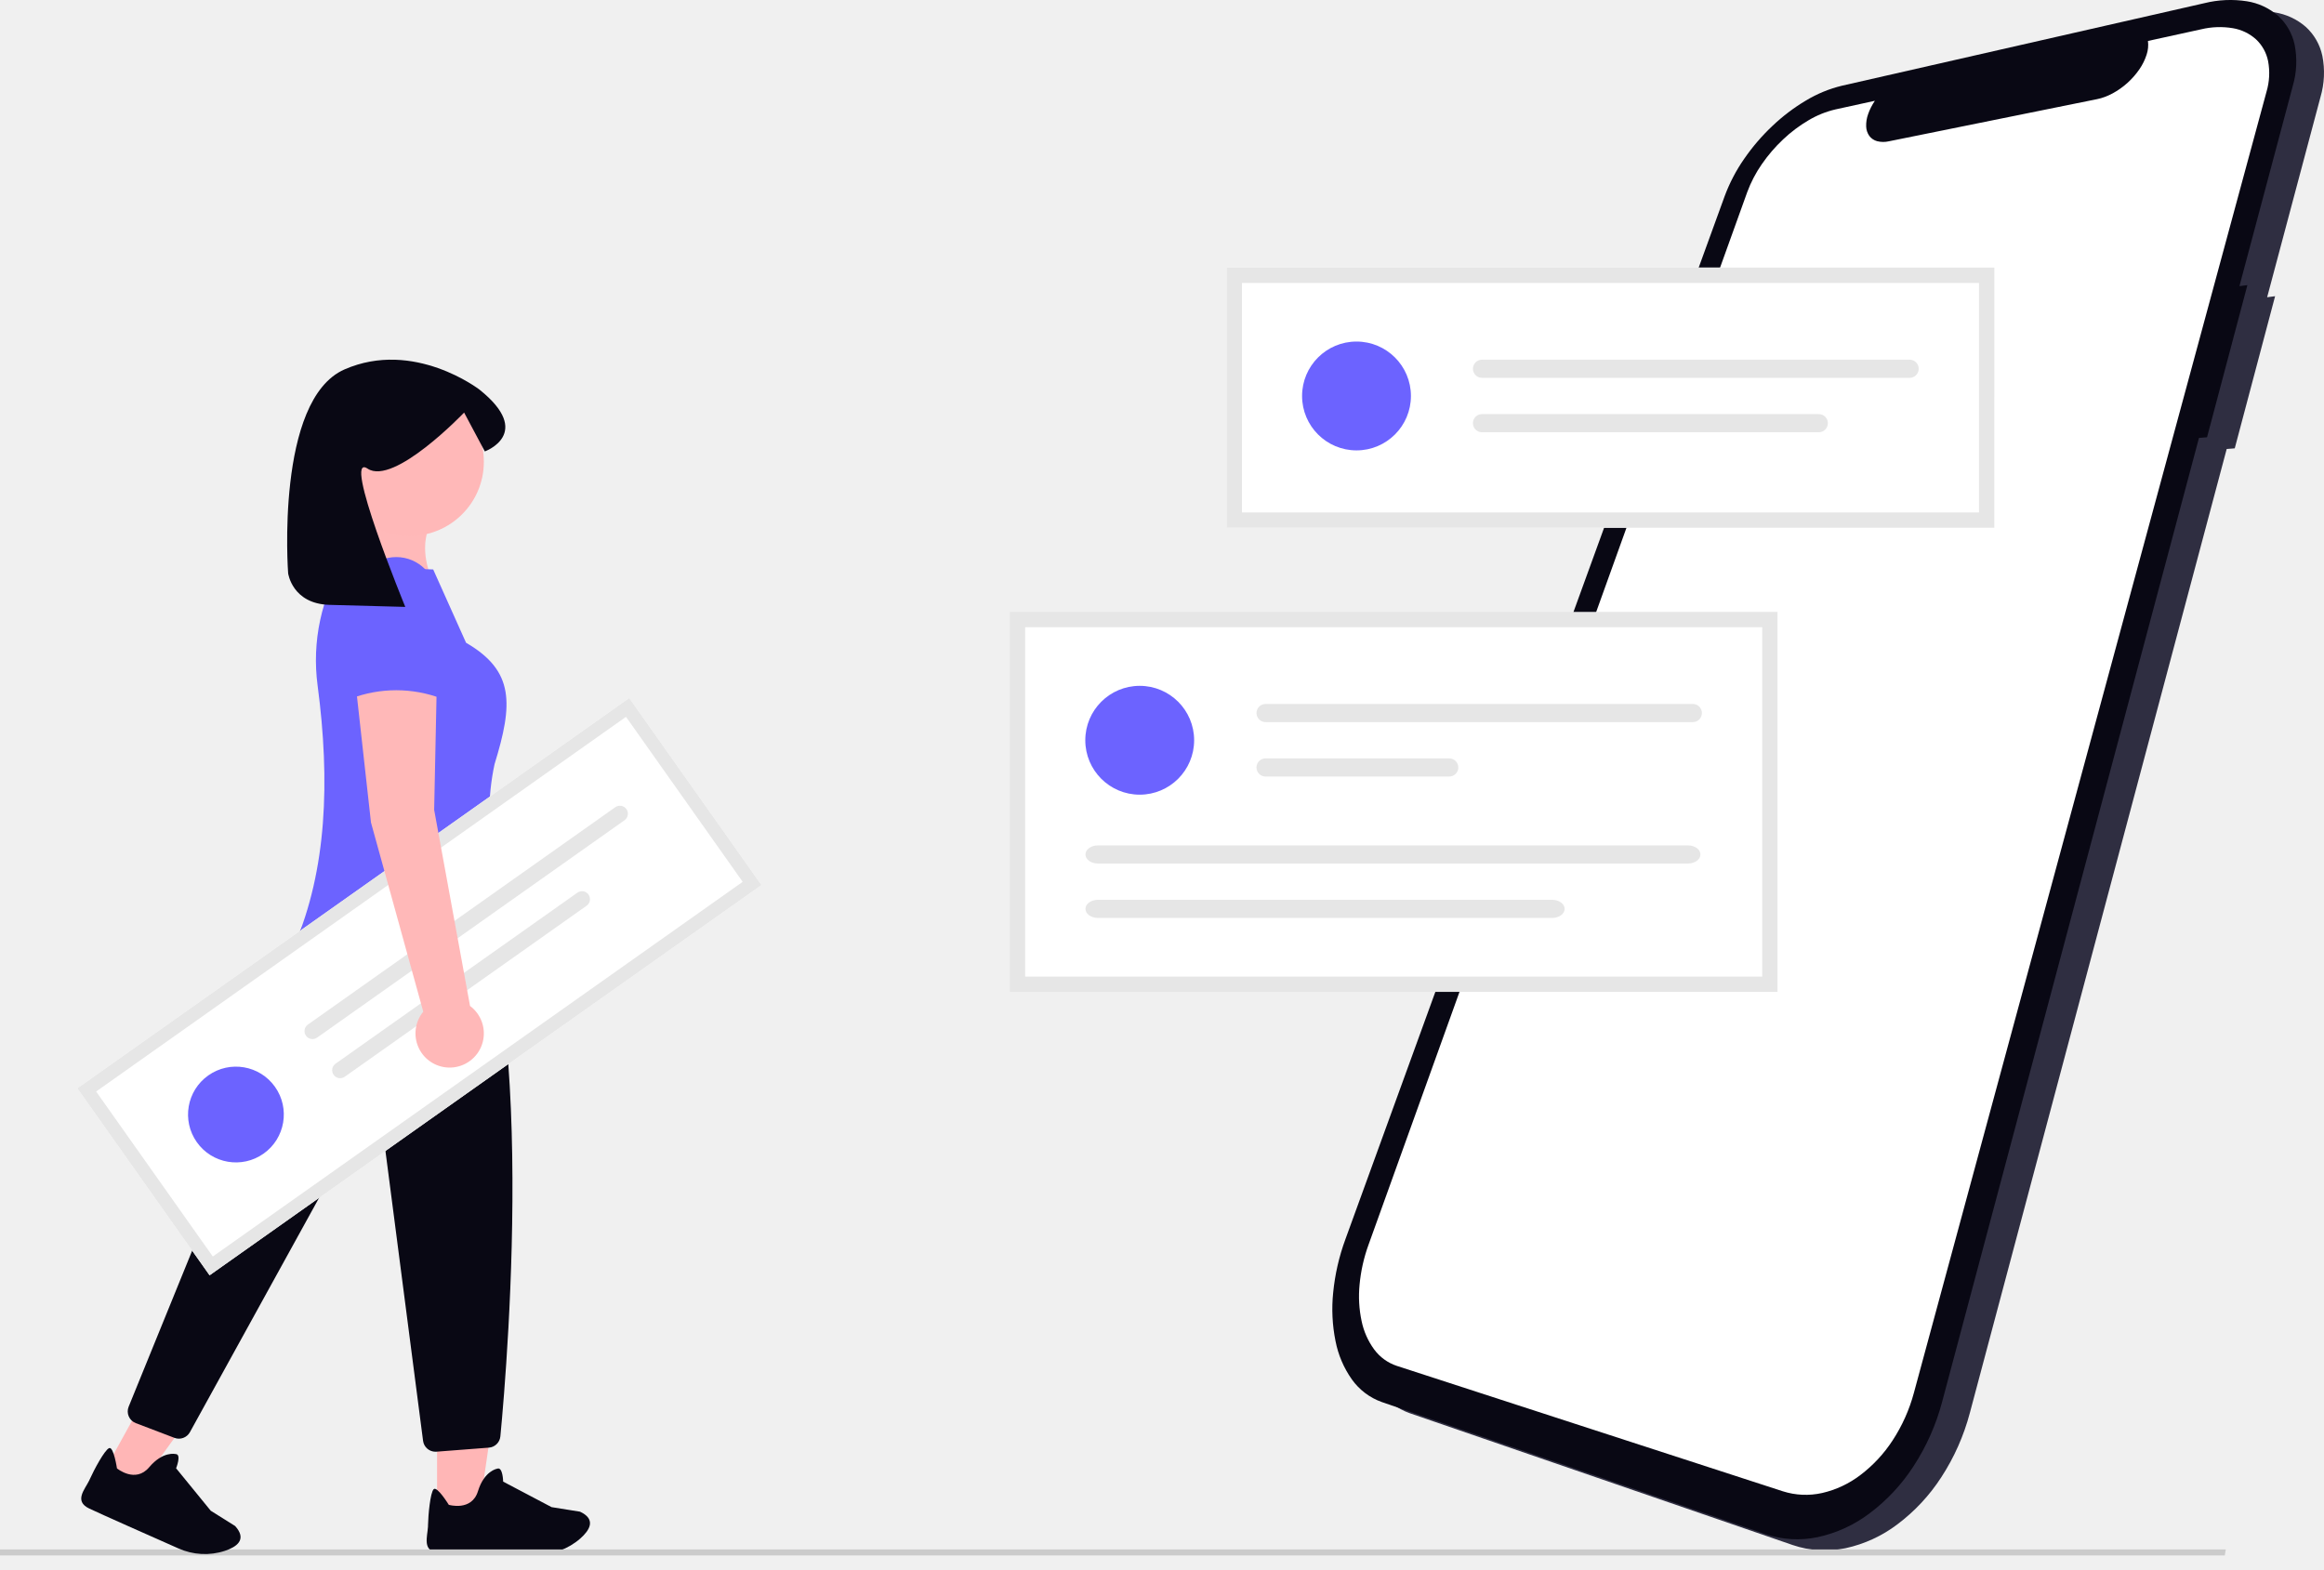
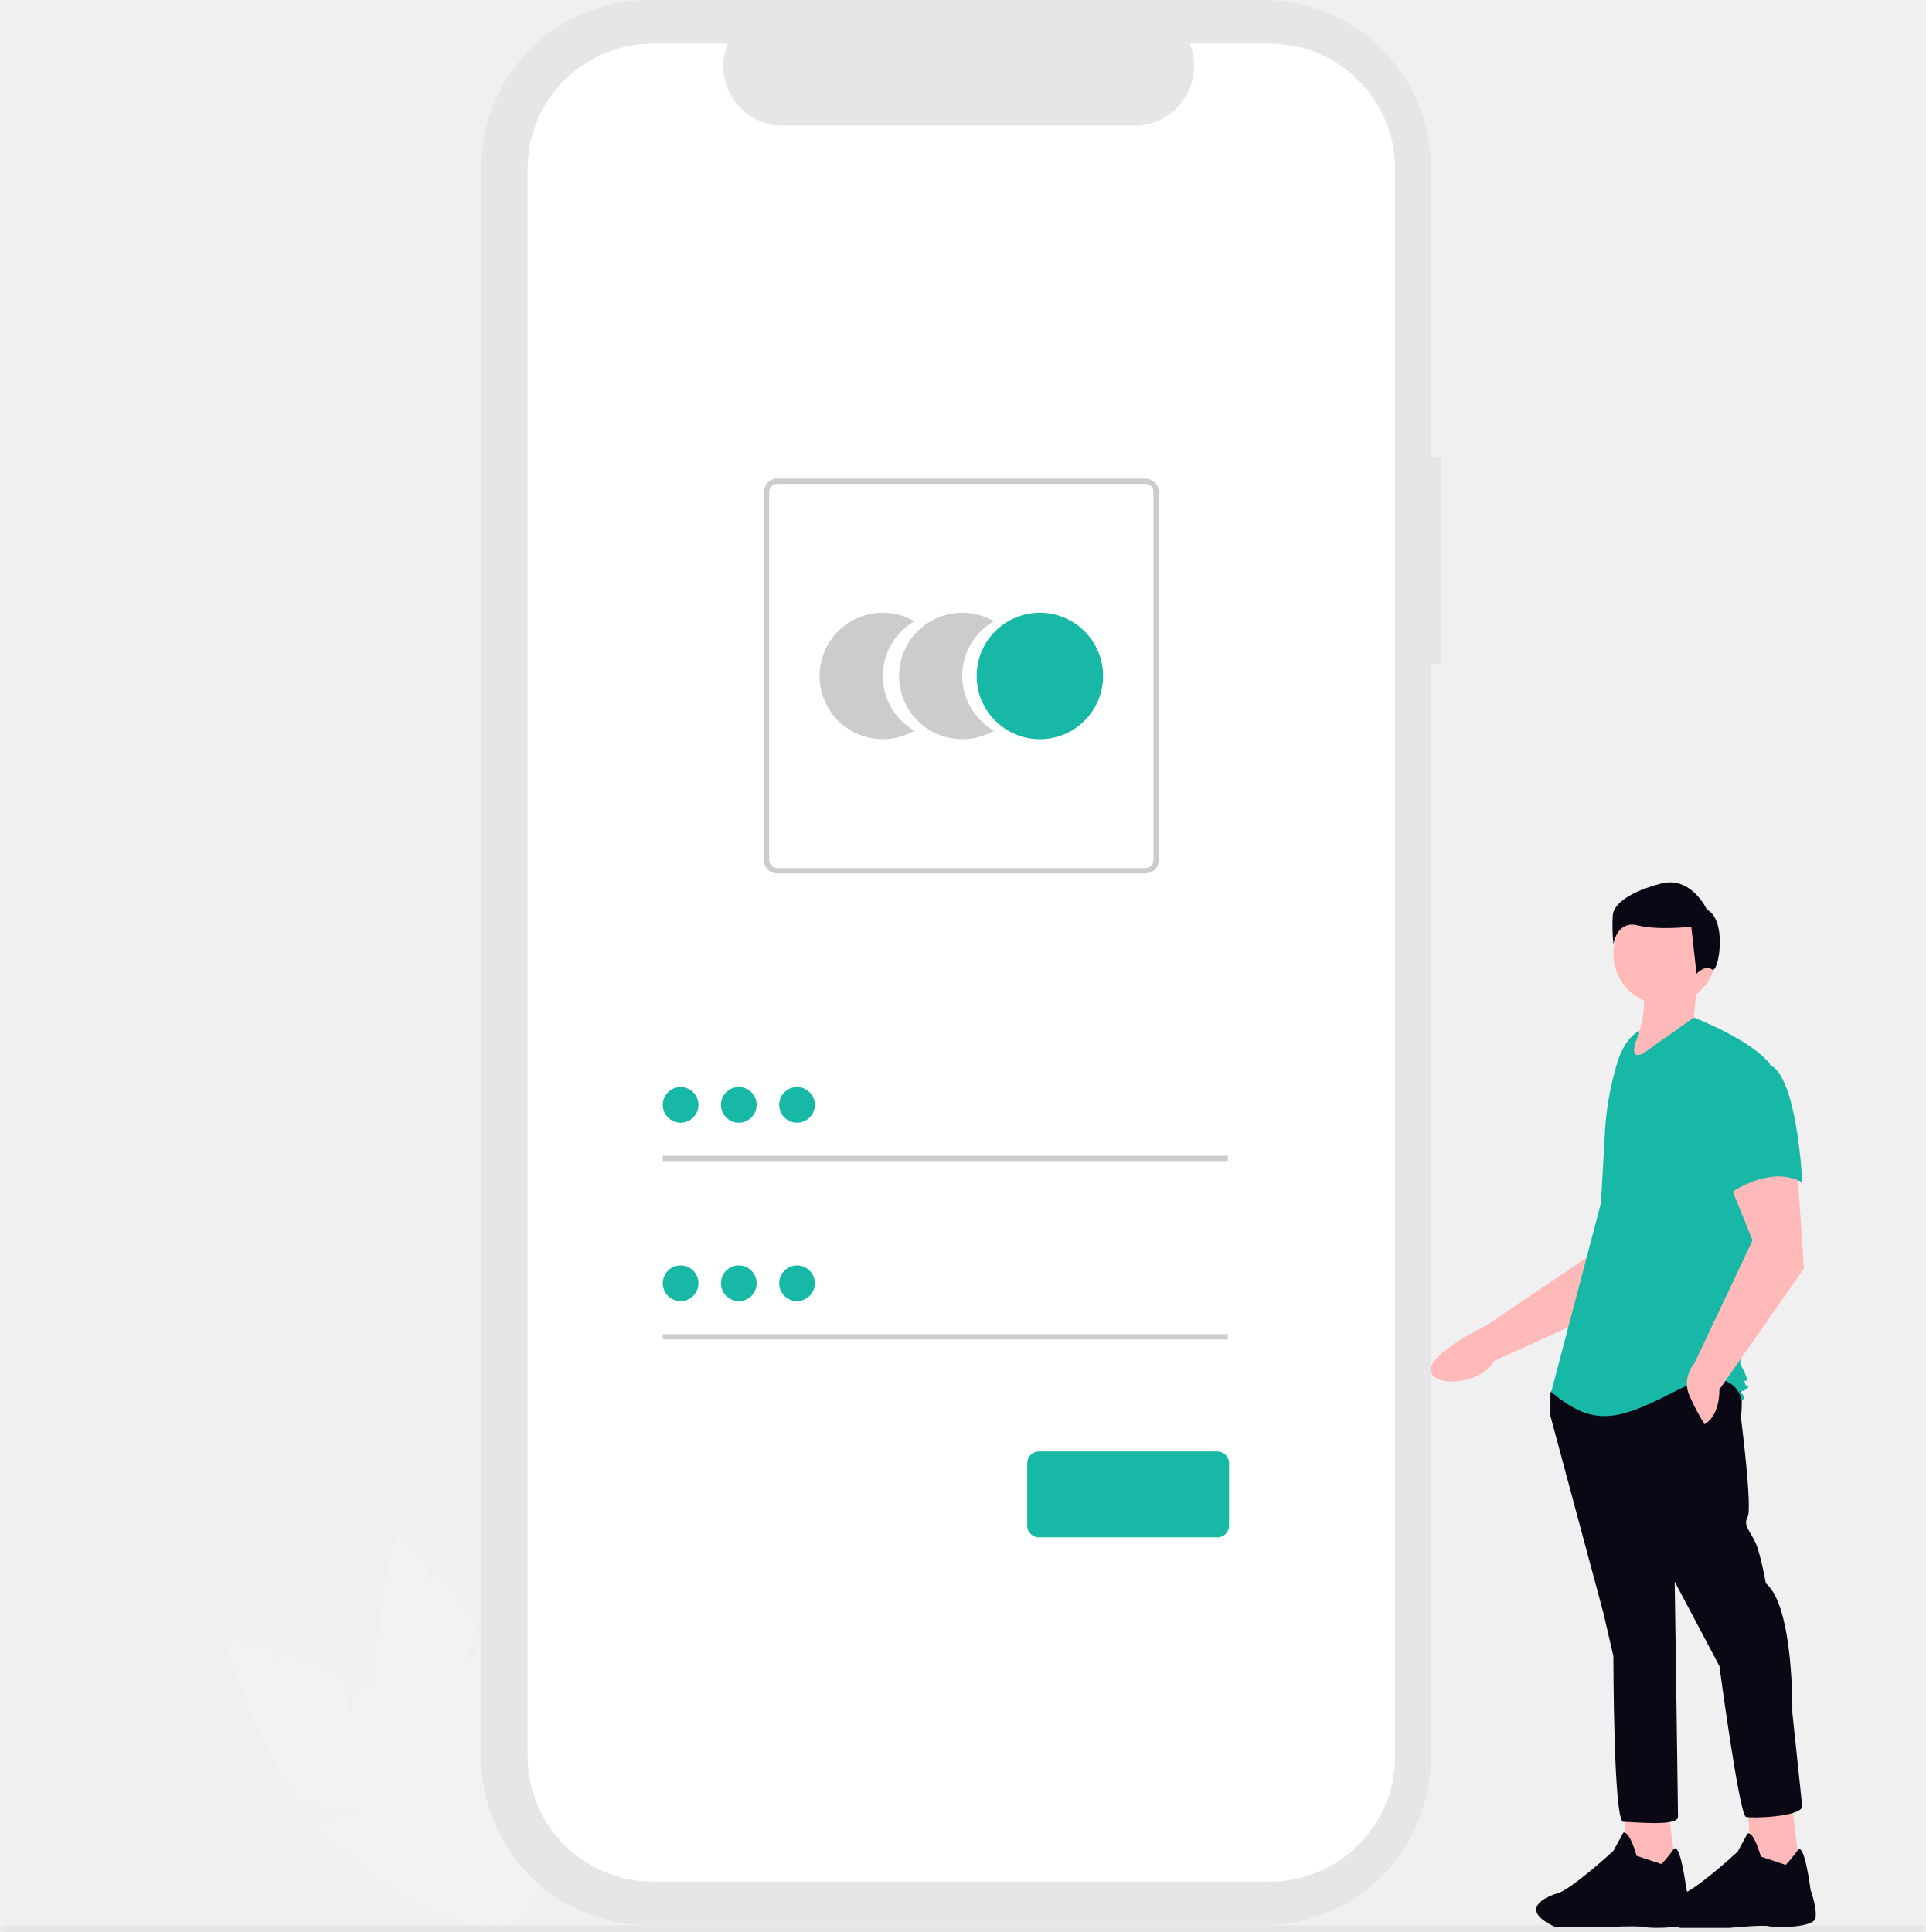
- <svg xmlns="http://www.w3.org/2000/svg" width="800.604" height="540.622" viewBox="0 0 800.604 540.622">
-   <g id="Group_287" data-name="Group 287" transform="translate(-571.501 -259.359)">
-     <path id="Path_1240" data-name="Path 1240" d="M0,14.366,23.124,0l6.154,25.631-17.343,6.04C11.232,24.951,7.086,19.232,0,14.366Z" transform="translate(713.669 473.17) rotate(-149)" fill="#ffb9b9" />
-     <path id="Path_1" data-name="Path 1" d="M1017.467,271.587l-2.741.356,18.379-68.979a29.776,29.776,0,0,0,.642-14.181,18.719,18.719,0,0,0-5.716-9.991,21.4,21.4,0,0,0-10.765-5,37.038,37.038,0,0,0-14.585.653h0L877.774,202.894a44.108,44.108,0,0,0-12.374,5.091,64.892,64.892,0,0,0-11.585,8.784,70.813,70.813,0,0,0-9.7,11.311,57.657,57.657,0,0,0-6.7,12.8h0L706.727,600.34a74.225,74.225,0,0,0-4.2,18.341,55.657,55.657,0,0,0,.8,16.665,34.239,34.239,0,0,0,5.641,13.243,21.518,21.518,0,0,0,10.351,7.808h0L851.291,701.83a34.36,34.36,0,0,0,18.214,1.085,45.622,45.622,0,0,0,17.849-8.219,63.21,63.21,0,0,0,15.068-16.148,76.146,76.146,0,0,0,9.892-22.255h0l88.478-332.067,2.776-.222Z" transform="translate(337.791 89.819)" fill="#2f2e41" />
-     <path id="Path_1-2" data-name="Path 1" d="M1007.467,267.587l-2.741.356,18.379-68.979a29.778,29.778,0,0,0,.643-14.181,18.718,18.718,0,0,0-5.716-9.991,21.4,21.4,0,0,0-10.765-5,37.037,37.037,0,0,0-14.585.653h0L867.774,198.894a44.108,44.108,0,0,0-12.374,5.091,64.893,64.893,0,0,0-11.585,8.784,70.818,70.818,0,0,0-9.7,11.311,57.653,57.653,0,0,0-6.7,12.8h0L696.727,596.34a74.224,74.224,0,0,0-4.2,18.341,55.655,55.655,0,0,0,.8,16.665,34.239,34.239,0,0,0,5.641,13.243,21.517,21.517,0,0,0,10.351,7.808h0L841.291,697.83a34.36,34.36,0,0,0,18.214,1.085,45.621,45.621,0,0,0,17.849-8.219,63.209,63.209,0,0,0,15.068-16.148,76.146,76.146,0,0,0,9.892-22.255h0l88.478-332.067,2.776-.222Z" transform="translate(338.244 90)" fill="#090814" />
-     <path id="Path_2" data-name="Path 2" d="M992.012,179.891l-18.361,4.022a10.709,10.709,0,0,1-.463,4.721,19.1,19.1,0,0,1-2.462,5,26.535,26.535,0,0,1-9.293,8.363q-.668.355-1.332.656t-1.327.546q-.661.245-1.313.433t-1.289.317l-71.787,14.536a8.518,8.518,0,0,1-4.043-.046,4.965,4.965,0,0,1-2.673-1.8,5.926,5.926,0,0,1-1.09-3.227,11.379,11.379,0,0,1,.688-4.343q.191-.562.435-1.132t.533-1.14q.286-.573.625-1.14t.715-1.133L865.982,207.5a32.648,32.648,0,0,0-9.3,3.762,48.339,48.339,0,0,0-8.742,6.588,52.885,52.885,0,0,0-7.323,8.528,42.945,42.945,0,0,0-5.027,9.65L705.151,598.609a55.2,55.2,0,0,0-3.1,13.823,41.075,41.075,0,0,0,.7,12.469,25.156,25.156,0,0,0,4.332,9.8,15.963,15.963,0,0,0,7.8,5.666h0L847.828,683.56a25.874,25.874,0,0,0,13.563.608,34.351,34.351,0,0,0,13.185-6.186,47.293,47.293,0,0,0,11.106-11.934,56.8,56.8,0,0,0,7.339-16.4h0l121.468-448.235a22.457,22.457,0,0,0,.551-10.546,14.077,14.077,0,0,0-4.16-7.511,15.858,15.858,0,0,0-7.965-3.839A27.35,27.35,0,0,0,992.012,179.891Z" transform="translate(337.808 89.557)" fill="#fff" />
-     <path id="Path_4939" data-name="Path 4939" d="M918.556,355.543H654.1V265.926h264.46Z" transform="translate(339.97 85.63)" fill="#fff" />
-     <rect id="Rectangle_954" data-name="Rectangle 954" width="259.188" height="125.64" transform="translate(922.019 472.802)" fill="#fff" />
-     <circle id="Ellipse_847" data-name="Ellipse 847" cx="18.748" cy="18.748" r="18.748" transform="translate(945.378 495.64)" fill="#6c63ff" />
-     <path id="Path_4940" data-name="Path 4940" d="M667.941,423.385a3.125,3.125,0,0,0,0,6.249H815.247a3.125,3.125,0,0,0,0-6.249Z" transform="translate(339.484 78.504)" fill="#e6e6e6" />
-     <path id="Path_4941" data-name="Path 4941" d="M667.941,443.022a3.125,3.125,0,0,0-.013,6.249h63.4a3.125,3.125,0,0,0,0-6.249Z" transform="translate(339.485 77.615)" fill="#e6e6e6" />
-     <path id="Path_4942" data-name="Path 4942" d="M607.471,474.415c-2.377,0-4.311,1.4-4.311,3.125s1.934,3.125,4.311,3.125H810.708c2.377,0,4.311-1.4,4.311-3.125s-1.934-3.125-4.311-3.125Z" transform="translate(342.275 76.194)" fill="#e6e6e6" />
-     <path id="Path_4943" data-name="Path 4943" d="M607.471,494.052c-2.377,0-4.311,1.4-4.311,3.125s1.934,3.125,4.311,3.125H763.926c2.377,0,4.311-1.4,4.311-3.125s-1.934-3.125-4.311-3.125Z" transform="translate(342.275 75.305)" fill="#e6e6e6" />
-     <path id="Path_4944" data-name="Path 4944" d="M840.334,521.072H575.874V390.16h264.46ZM581.146,515.8H835.063V395.431H581.146Z" transform="translate(343.51 80.007)" fill="#e6e6e6" />
-     <circle id="Ellipse_848" data-name="Ellipse 848" cx="18.748" cy="18.748" r="18.748" transform="translate(1020.06 377.028)" fill="#6c63ff" />
-     <path id="Path_4945" data-name="Path 4945" d="M746.162,299.151a3.125,3.125,0,1,0,0,6.249H893.469a3.125,3.125,0,0,0,0-6.249Z" transform="translate(335.944 84.126)" fill="#e6e6e6" />
-     <path id="Path_4946" data-name="Path 4946" d="M746.162,318.788a3.125,3.125,0,1,0-.013,6.249h115.91a3.125,3.125,0,1,0,0-6.249Z" transform="translate(335.945 83.237)" fill="#e6e6e6" />
-     <path id="Path_4947" data-name="Path 4947" d="M918.556,355.543H654.1V265.926h264.46Zm-259.188-5.272H913.284V271.2H659.367Z" transform="translate(339.97 85.63)" fill="#e6e6e6" />
-     <path id="Path_4948" data-name="Path 4948" d="M239.685,539.4h13.836l6.582-45.276H239.682Z" transform="translate(482.379 245.226)" fill="#ffb6b6" />
-     <path id="Path_4950" data-name="Path 4950" d="M100.06,524.087l10.767,5.9L138.782,491.4,122.892,482.7Z" transform="translate(504.63 247.047)" fill="#ffb6b6" />
-     <path id="Path_4952" data-name="Path 4952" d="M366.075,647.059a4.308,4.308,0,0,1-4.269-3.754l-14.68-113.12a2.394,2.394,0,0,0-4.47-.848l-61.179,111a4.332,4.332,0,0,1-5.307,1.948L262.836,637.2a4.308,4.308,0,0,1-2.457-5.65l42.38-104.109a3.319,3.319,0,0,0,.216-.825c5.74-44.428,20.345-67.022,24.684-72.888a3.336,3.336,0,0,0,.475-3.038l-.6-1.79a4.306,4.306,0,0,1,.829-4.191c15.636-17.81,42.89-8.091,43.163-7.991l.137.05.086.117c30.559,41.909,19.26,178.03,16.685,204.892a4.3,4.3,0,0,1-3.958,3.877l-18.07,1.391C366.3,647.055,366.186,647.059,366.075,647.059Z" transform="translate(355.44 112.441)" fill="#090814" />
-     <path id="Path_2634" data-name="Path 2634" d="M263.266,805.18a22.184,22.184,0,0,1-15.047,5.481c-10.19-.149-29.228-.454-33.648-.642-5.915-.266-3.953-5.426-3.762-8.981v-.352c.069-3.563.766-11.283,1.946-12.489s5.217,5.371,5.217,5.371,7.883,2.349,10.052-4.7,6.573-7.728,6.573-7.728c2-.885,2.1,4.432,2.1,4.432l16.686,8.793,9.791,1.566c.314.149.6.3.866.446C268.468,798.916,266.506,802.315,263.266,805.18Z" transform="translate(508.137 -15.776)" fill="#090814" />
-     <ellipse id="Ellipse_849" data-name="Ellipse 849" cx="25.538" cy="25.538" rx="25.538" ry="25.538" transform="translate(687.106 392.938)" fill="#ffb8b8" />
-     <path id="Path_4953" data-name="Path 4953" d="M328.274,454.952l76.867,7c-6.7-23.3-12.842-46.524-7.837-69.66,6.355-20.656,6.946-32.1-9.819-41.826l-11.32-25.252-20.487-.745-9.99-2.738a65.785,65.785,0,0,0-9.337,43.5C340.695,398.164,339.522,428.725,328.274,454.952Z" transform="translate(344.569 130.331)" fill="#6c63ff" />
-     <path id="Path_4955" data-name="Path 4955" d="M766.42,561.183H0V559.1H766.769Z" transform="translate(571.501 234.056)" fill="#cbcbcb" />
-     <path id="Path_4956" data-name="Path 4956" d="M475.093,443,284.974,577.443l-45.559-64.426L429.534,378.573Z" transform="translate(358.73 121.272)" fill="#fff" />
-     <ellipse id="Ellipse_850" data-name="Ellipse 850" cx="16.507" cy="16.507" rx="16.507" ry="16.507" transform="matrix(0.816, -0.577, 0.577, 0.816, 629.783, 639.386)" fill="#6c63ff" />
-     <path id="Path_4962" data-name="Path 4962" d="M52.92,24.137a22.184,22.184,0,0,1-15.047,5.481c-10.19-.149-29.228-.454-33.648-.642C-1.689,28.71.272,23.55.463,20v-.352C.532,16.08,1.23,8.36,2.409,7.154s5.217,5.371,5.217,5.371,7.883,2.349,10.052-4.7S24.252.1,24.252.1c2-.885,2.1,4.432,2.1,4.432l16.686,8.793,9.791,1.566c.314.149.6.3.866.446C58.122,17.873,56.161,21.271,52.92,24.137Z" transform="matrix(0.921, 0.391, -0.391, 0.921, 609.671, 750.726)" fill="#090814" />
-     <path id="Path_4957" data-name="Path 4957" d="M333.67,498.1a2.751,2.751,0,0,0,3.177,4.493l105.9-74.886a2.751,2.751,0,1,0-3.177-4.493Z" transform="translate(343.895 114.238)" fill="#e6e6e6" />
-     <path id="Path_4958" data-name="Path 4958" d="M345.006,517.157a2.751,2.751,0,1,0,3.168,4.5l.009-.007L431.5,462.731a2.751,2.751,0,0,0-3.177-4.493Z" transform="translate(342.089 108.657)" fill="#e6e6e6" />
-     <path id="Path_4959" data-name="Path 4959" d="M475.093,443,284.974,577.443l-45.559-64.426L429.534,378.573ZM286.084,570.973,468.623,441.889l-40.2-56.846L245.885,514.127Z" transform="translate(358.73 121.272)" fill="#e6e6e6" />
-     <path id="Path_4960" data-name="Path 4960" d="M392.885,483.878l-12.363-67.585.871-41.8-27.864-.871,5.225,47.021,18.017,65.2a11.775,11.775,0,1,0,16.116-1.971Z" transform="translate(340.544 122.059)" fill="#ffb8b8" />
-     <path id="Path_4961" data-name="Path 4961" d="M351.457,369.56a44.033,44.033,0,0,1,31.347,0l-1.742-34.83A13.932,13.932,0,0,0,367.13,320.8h0A13.932,13.932,0,0,0,353.2,334.73Z" transform="translate(340.875 130.479)" fill="#6c63ff" />
-     <path id="Path_4976" data-name="Path 4976" d="M436.3,73.588s1.388,10.535,14.253,10.879l26.1.7s-22.06-53.685-12.989-47.637S496.922,18.22,496.922,18.22l7.137,13.386s17.051-6.175-1.846-21.295c0,0-22.547-17.432-46.483-6.964S436.3,73.588,436.3,73.588h0Z" transform="translate(234.463 383.276)" fill="#090814" />
+ <svg xmlns="http://www.w3.org/2000/svg" width="720" height="722.539" viewBox="0 0 720 722.539" role="img" artist="Katerina Limpitsouni" source="https://undraw.co/">
+   <g id="Group_64" data-name="Group 64" transform="translate(-600.001 -166)">
+     <g id="Group_63" data-name="Group 63" transform="translate(39.127 -21.613)">
+       <path id="Path_1-2657" data-name="Path 1" d="M275.321,690.449,270.949,673.2a223.916,223.916,0,0,0-23.758-8.524l-.552,8.015-2.238-8.83c-10.012-2.862-16.824-4.121-16.824-4.121s9.2,34.987,28.5,61.735l22.486,3.95-17.469,2.519a90.608,90.608,0,0,0,7.811,8.28c28.072,26.057,59.34,38.013,69.838,26.7s-3.749-41.6-31.822-67.656c-8.7-8.078-19.635-14.56-30.579-19.664Z" transform="translate(417.297 140.418)" fill="#f2f2f2" />
+       <path id="Path_2-2658" data-name="Path 2" d="M345.1,652.214l5.171-17.023a223.933,223.933,0,0,0-15.931-19.578l-4.615,6.576,2.648-8.716c-7.093-7.623-12.273-12.221-12.273-12.221s-10.208,34.706-7.516,67.579l17.207,15-16.259-6.874a90.606,90.606,0,0,0,2.409,11.128c10.562,36.817,31.149,63.214,45.982,58.958s18.295-37.551,7.732-74.368c-3.274-11.414-9.283-22.614-16.013-32.638Z" transform="translate(389.102 159.921)" fill="#f2f2f2" />
+     </g>
+     <g id="Group_62" data-name="Group 62" transform="translate(44.037 -0.462)">
+       <path id="Path_22-2659" data-name="Path 22" d="M734.978,247.559h-3.956V139.187A62.725,62.725,0,0,0,668.3,76.462H438.687a62.725,62.725,0,0,0-62.725,62.725V733.736a62.725,62.725,0,0,0,62.725,62.725H668.3a62.725,62.725,0,0,0,62.724-62.724V324.7h3.956Z" transform="translate(360 90)" fill="#e6e6e6" />
+       <path id="Path_23-2660" data-name="Path 23" d="M671.423,93.336H641.454a22.255,22.255,0,0,1-20.607,30.659H489.306A22.254,22.254,0,0,1,468.7,93.335H440.708a46.843,46.843,0,0,0-46.843,46.843V733.864a46.843,46.843,0,0,0,46.843,46.843H671.423a46.843,46.843,0,0,0,46.843-46.843h0V140.177a46.843,46.843,0,0,0-46.842-46.842Z" transform="translate(359.405 89.439)" fill="#fff" />
+       <path id="Path_6-2661" data-name="Path 6" d="M530.421,337.151a23.626,23.626,0,0,1,11.827-20.472,23.637,23.637,0,1,0,0,40.939,23.621,23.621,0,0,1-11.823-20.467Z" transform="translate(355.65 82.117)" fill="#ccc" />
+       <path id="Path_7-2662" data-name="Path 7" d="M561.158,337.151a23.625,23.625,0,0,1,11.827-20.472,23.637,23.637,0,1,0,0,40.939,23.621,23.621,0,0,1-11.823-20.467Z" transform="translate(354.627 82.117)" fill="#ccc" />
+       <circle id="Ellipse_1" data-name="Ellipse 1" cx="23.637" cy="23.637" r="23.637" transform="translate(921.189 395.631)" fill="#17B8A6" />
+       <path id="Path_8-2663" data-name="Path 8" d="M627.963,409.252H490.2a4.953,4.953,0,0,1-4.947-4.947V266.543A4.953,4.953,0,0,1,490.2,261.6H627.963a4.953,4.953,0,0,1,4.947,4.947V404.3a4.953,4.953,0,0,1-4.947,4.947ZM490.2,263.576a2.971,2.971,0,0,0-2.968,2.968V404.306a2.971,2.971,0,0,0,2.968,2.968H627.963a2.971,2.971,0,0,0,2.968-2.968V266.544a2.971,2.971,0,0,0-2.968-2.968Z" transform="translate(356.366 83.844)" fill="#ccc" />
+       <rect id="Rectangle_1" data-name="Rectangle 1" width="211.284" height="1.979" transform="translate(803.805 598.696)" fill="#ccc" />
+       <circle id="Ellipse_2" data-name="Ellipse 2" cx="6.672" cy="6.672" r="6.672" transform="translate(803.805 572.996)" fill="#17B8A6" />
+       <rect id="Rectangle_2" data-name="Rectangle 2" width="211.284" height="1.979" transform="translate(803.805 665.417)" fill="#ccc" />
+       <circle id="Ellipse_3" data-name="Ellipse 3" cx="6.672" cy="6.672" r="6.672" transform="translate(803.805 639.718)" fill="#17B8A6" />
+       <path id="Path_977-2664" data-name="Path 977" d="M658.244,670.068H591.472a4.355,4.355,0,0,1-4.35-4.35v-23.4a4.355,4.355,0,0,1,4.35-4.35h66.772a4.355,4.355,0,0,1,4.35,4.35v23.4a4.355,4.355,0,0,1-4.35,4.35Z" transform="translate(352.978 71.328)" fill="#17B8A6" />
+       <circle id="Ellipse_7" data-name="Ellipse 7" cx="6.672" cy="6.672" r="6.672" transform="translate(825.57 572.996)" fill="#17B8A6" />
+       <circle id="Ellipse_8" data-name="Ellipse 8" cx="6.672" cy="6.672" r="6.672" transform="translate(847.335 572.996)" fill="#17B8A6" />
+       <circle id="Ellipse_9" data-name="Ellipse 9" cx="6.672" cy="6.672" r="6.672" transform="translate(825.57 639.718)" fill="#17B8A6" />
+       <circle id="Ellipse_10" data-name="Ellipse 10" cx="6.672" cy="6.672" r="6.672" transform="translate(847.335 639.718)" fill="#17B8A6" />
+     </g>
+     <path id="Path_88-2665" data-name="Path 88" d="M966.106,823.539H251.642c-1.529,0-2.768-.546-2.768-1.218s1.239-1.219,2.768-1.219H966.106c1.528,0,2.768.546,2.768,1.219S967.634,823.539,966.106,823.539Z" transform="translate(351.127 65)" fill="#e6e6e6" />
+     <g id="Group_61" data-name="Group 61" transform="translate(-21145.078 -2078.104)">
+       <path id="Path_92-2666" data-name="Path 92" d="M893.722,361.268l-16.8,33.257L826.7,417.359c-5.364,9.065-22.409,9.759-23.649,3.9-1.391-6.576,20.7-17.161,20.7-17.161l42.012-28.416,3.676-24.463Z" transform="translate(21477.109 2335.737)" fill="#ffb9b9" />
+       <path id="Path_93-2667" data-name="Path 93" d="M742.662,464.215,745.76,489l-17.969,1.24-1.858-26.023Z" transform="translate(21626.188 2455.967)" fill="#ffb9b9" />
+       <path id="Path_94-2668" data-name="Path 94" d="M900.869,676.83a48.641,48.641,0,0,0,4.434-5.422c2.575-3.564,4.86,14.716,4.86,14.716s2.479,7.435,1.859,11.153-14.87,3.718-17.349,3.1-14.87,0-14.87,0H861.215c-16.11-7.435,0-12.392,0-12.392,4.957-.62,21.686-16.11,21.686-16.11l3.718-6.815c2.478-.62,4.957,8.674,4.957,8.674Z" transform="translate(21465.504 2264.419)" fill="#090814" />
+       <path id="Path_95-2669" data-name="Path 95" d="M802.8,464.616l3.1,24.784-17.969,1.24-1.859-26.024Z" transform="translate(21612.521 2455.876)" fill="#ffb9b9" />
+       <path id="Path_96-2670" data-name="Path 96" d="M961.005,677.231a48.7,48.7,0,0,0,4.434-5.422c2.575-3.564,4.86,14.716,4.86,14.716s2.478,6.816,1.859,10.533-14.87,3.717-17.349,3.1-14.87.62-14.87.62H921.351c-16.11-7.435,0-12.392,0-12.392,4.957-.62,21.686-16.11,21.686-16.11l3.718-6.815c2.478-.62,4.957,8.674,4.957,8.674Z" transform="translate(21451.836 2264.328)" fill="#090814" />
+       <path id="Path_97-2671" data-name="Path 97" d="M930.929,446.165c2.479,3.1,1.239,13.631,1.239,13.631s4.337,34.078,2.478,37.176,1.239,5.576,3.1,9.914,3.718,14.87,3.718,14.87c10.533,8.674,9.914,48.329,9.914,48.329l3.717,35.317c-1.239,3.718-18.588,4.337-21.066,3.718s-9.914-56.384-9.914-56.384l-16.729-31.6s1.239,84.265,1.239,87.983-16.729,1.859-20.447,1.859-3.718-61.96-3.718-61.96l-3.718-16.109-19.827-73.732V450.5l3.1-4.337S928.451,443.067,930.929,446.165Z" transform="translate(21463.943 2314.471)" fill="#090814" />
+       <circle id="Ellipse_11" data-name="Ellipse 11" cx="19.208" cy="19.208" r="19.208" transform="translate(22348.404 2581.572)" fill="#ffb9b9" />
+       <path id="Path_98-2672" data-name="Path 98" d="M901.99,251.326c3.893,8.67,1.588,20.779-6.2,34.078l31.6-14.87-4.957-4.337,1.239-12.392Z" transform="translate(21456.018 2358.437)" fill="#ffb9b9" />
+       <path id="Path_99-2673" data-name="Path 99" d="M894.154,275.527c-4.138,2.46-6.613,6.98-8.034,11.58a109.735,109.735,0,0,0-4.716,26.218l-1.5,26.64L861.316,410.6c16.109,13.631,25.4,10.533,47.089-.62S932.57,413.7,932.57,413.7s1.859-.62,0-2.478,0,0,1.859-1.859,0,0-.62-1.859,0-.62.62-1.239-2.478-6.2-2.478-6.2l4.957-46.47,6.2-65.677c-7.435-9.294-28.5-17.349-28.5-17.349L895.394,284.2c-6.2,2.478-1.239-7.435-1.239-7.435Z" transform="translate(21463.852 2354.064)" fill="#17B8A6" />
+       <path id="Path_100-2674" data-name="Path 100" d="M968.242,343.937l2.478,37.176-31.6,45.231c0,10.533-5.576,13.012-5.576,13.012a81.9,81.9,0,0,1-5.576-10.533c-3.1-6.816,1.859-12.392,1.859-12.392l21.686-45.85-9.294-22.925Z" transform="translate(21448.936 2337.39)" fill="#ffb9b9" />
+       <path id="Path_101-2675" data-name="Path 101" d="M960.1,293.046c10.533,3.718,12.392,43.992,12.392,43.992-12.392-6.816-27.262,4.337-27.262,4.337s-3.1-10.533-6.816-24.164a23.68,23.68,0,0,1,4.957-22.306S949.563,289.329,960.1,293.046Z" transform="translate(21446.549 2349.247)" fill="#17B8A6" />
+       <path id="Path_102-2676" data-name="Path 102" d="M928.148,237.734c-2.445-1.956-5.781,1.6-5.781,1.6l-1.956-17.606s-12.226,1.467-20.051-.489-9.047,7.091-9.047,7.091a62.8,62.8,0,0,1-.245-11c.489-4.4,6.847-8.8,18.095-11.737s17.116,9.781,17.116,9.781C934.1,219.283,930.593,239.691,928.148,237.734Z" transform="translate(21457.121 2368.931)" fill="#090814" />
+     </g>
  </g>
</svg>
